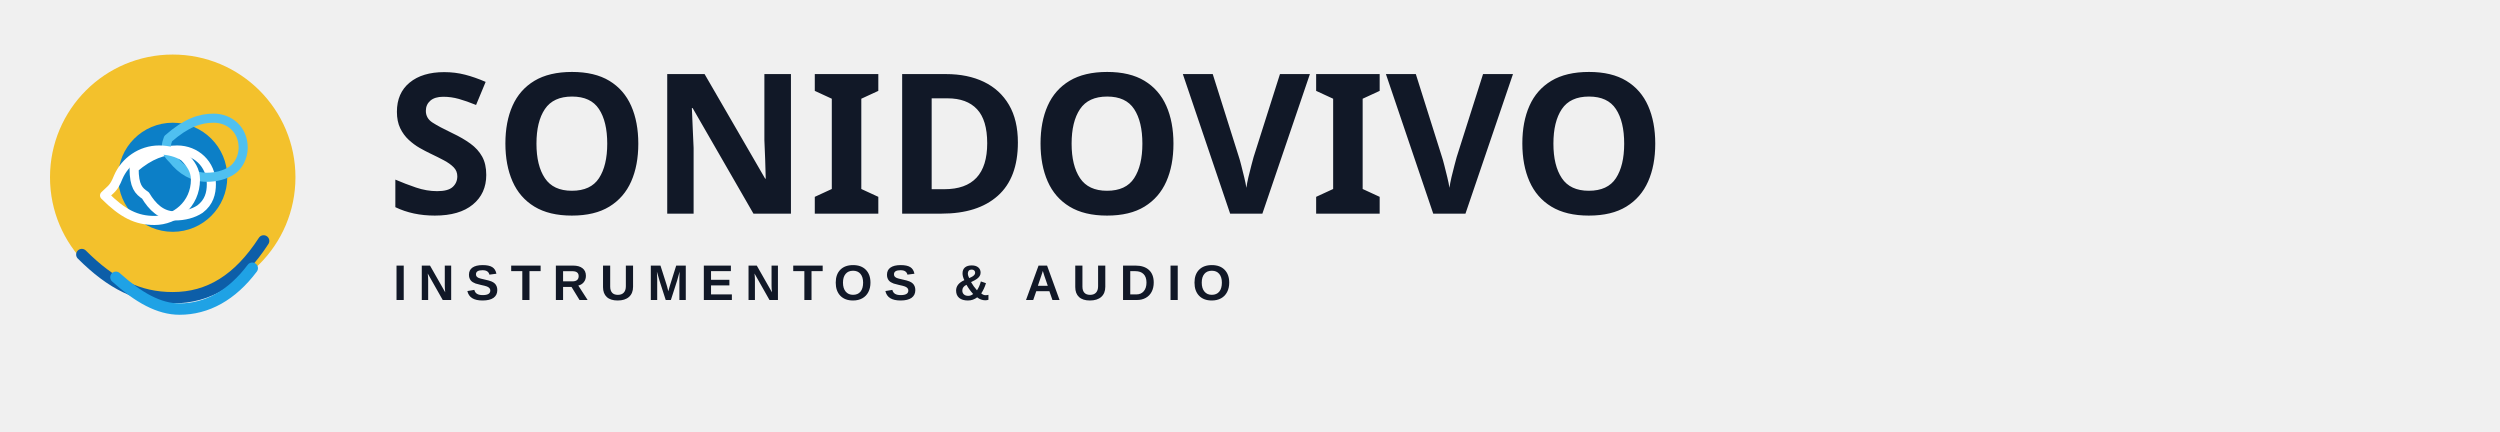
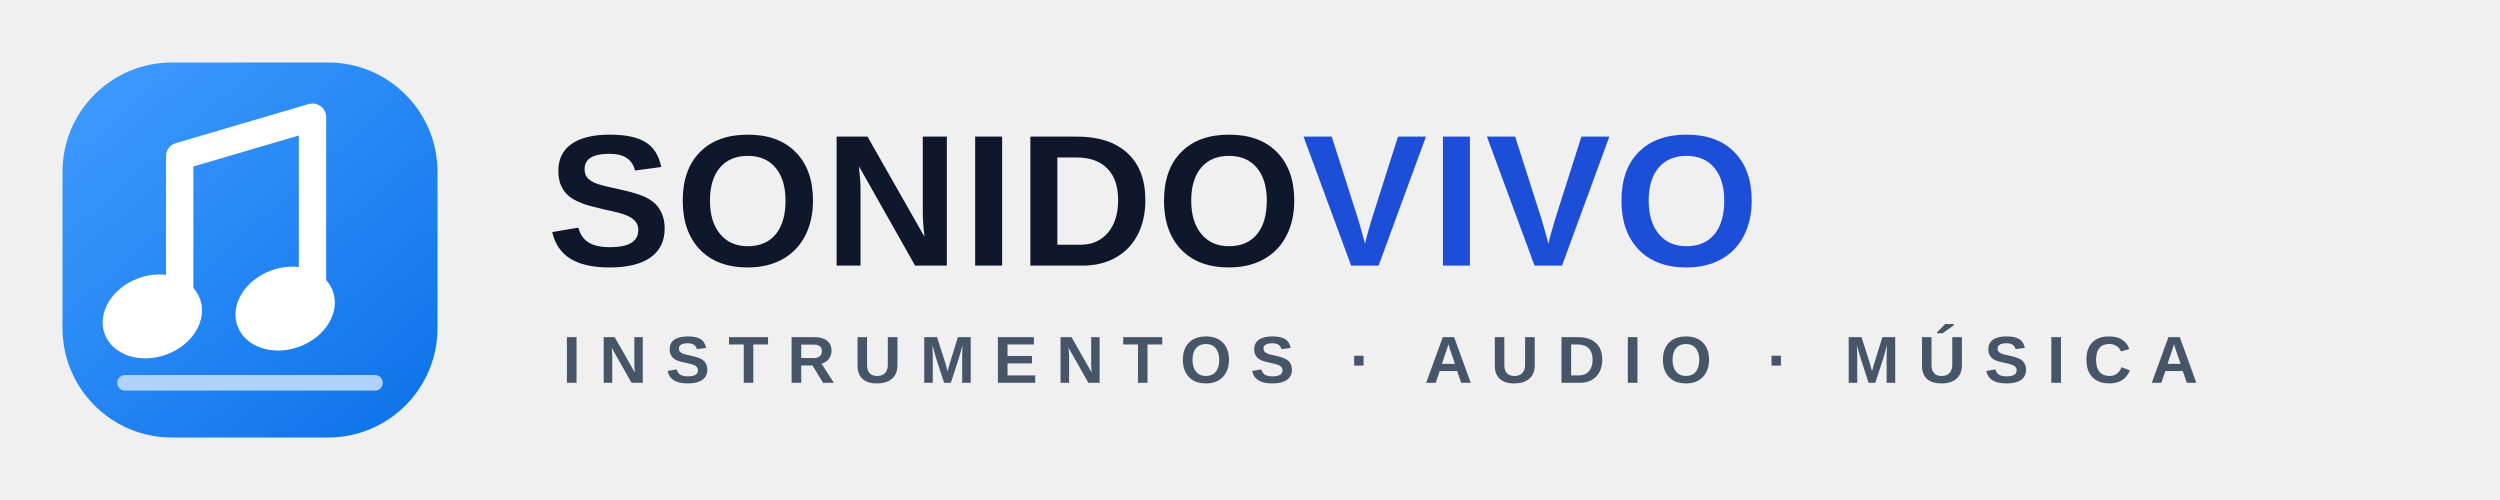
- <svg xmlns="http://www.w3.org/2000/svg" viewBox="0 0 1100 190" role="img" aria-labelledby="logoTitle logoDesc">
-   <g transform="translate(16,18)">
-     <circle cx="60" cy="60" r="54" fill="#F3C12C" />
-     <circle cx="60" cy="60" r="24" fill="#0C7FC7" />
-     <path d="M43 56c7-6 13-8 19-8 8 0 15 6 15 15 0 4-1 8-5 11-3 2-7 3-11 3-6 0-10-4-13-9-3-2-5-4-5-12z" fill="none" stroke="#FFFFFF" stroke-width="4" stroke-linecap="round" stroke-linejoin="round" />
-     <path d="M58 43c8-7 14-9 20-9 7 0 13 5 13 13 0 4-2 8-5 10-3 2-7 3-11 3-6 0-11-3-15-8-2-2-4-4-2-9z" fill="none" stroke="#4FC0F0" stroke-width="4" stroke-linecap="round" stroke-linejoin="round" />
-     <path d="M30 68c8 8 14 11 22 11 9 0 18-7 18-18 0-4-2-7-5-10-3-2-7-3-11-3-8 0-15 5-18 12-2 5-3 5-6 8z" fill="none" stroke="#FFFFFF" stroke-width="4" stroke-linecap="round" stroke-linejoin="round" />
-     <path d="M20 94c13 13 25 19 40 19 16 0 29-8 40-25" fill="none" stroke="#0D5EA8" stroke-width="5" stroke-linecap="round" />
-     <path d="M35 104c10 9 19 14 28 14 12 0 23-6 32-18" fill="none" stroke="#1FA2E5" stroke-width="5" stroke-linecap="round" />
-   </g>
-   <g transform="translate(170,20)">
-     <text x="0" y="74" font-family="'Segoe UI', 'Arial Black', sans-serif" font-size="86" font-weight="900" letter-spacing="0" fill="#111827">SONIDOVIVO</text>
-     <text x="3" y="112" font-family="'Segoe UI', 'Arial', sans-serif" font-size="22" font-weight="700" letter-spacing="5" fill="#111827">INSTRUMENTOS &amp; AUDIO</text>
-   </g>
+ <svg xmlns="http://www.w3.org/2000/svg" viewBox="0 0 320 64" role="img" aria-labelledby="title description">
+   <defs>
+     <linearGradient id="sound-blue" x1="10" y1="6" x2="56" y2="58" gradientUnits="userSpaceOnUse">
+       <stop stop-color="#409CFF" />
+       <stop offset="1" stop-color="#0A70E8" />
+     </linearGradient>
+   </defs>
+   <rect x="8" y="8" width="48" height="48" rx="14" fill="url(#sound-blue)" />
+   <path d="M40 15V37.5M40 15L23 20V38.5" fill="none" stroke="#FFF" stroke-width="3.5" stroke-linecap="round" stroke-linejoin="round" />
+   <ellipse cx="36.5" cy="39.5" rx="6.5" ry="5.2" transform="rotate(-20 36.5 39.5)" fill="#FFF" />
+   <ellipse cx="19.5" cy="40.5" rx="6.5" ry="5.2" transform="rotate(-20 19.5 40.5)" fill="#FFF" />
+   <path d="M16 49H48" stroke="#BFDBFE" stroke-width="2" stroke-linecap="round" opacity=".9" />
+   <text x="70" y="34" fill="#0F172A" font-family="Outfit, Segoe UI, Arial, sans-serif" font-size="24" font-weight="800" letter-spacing=".4">
+     SONIDO<tspan fill="#1D4ED8"> VIVO</tspan>
+   </text>
+   <text x="72" y="49" fill="#475569" font-family="Plus Jakarta Sans, Segoe UI, Arial, sans-serif" font-size="8.5" font-weight="700" letter-spacing="2.35">
+     INSTRUMENTOS · AUDIO · MÚSICA
+   </text>
</svg>
